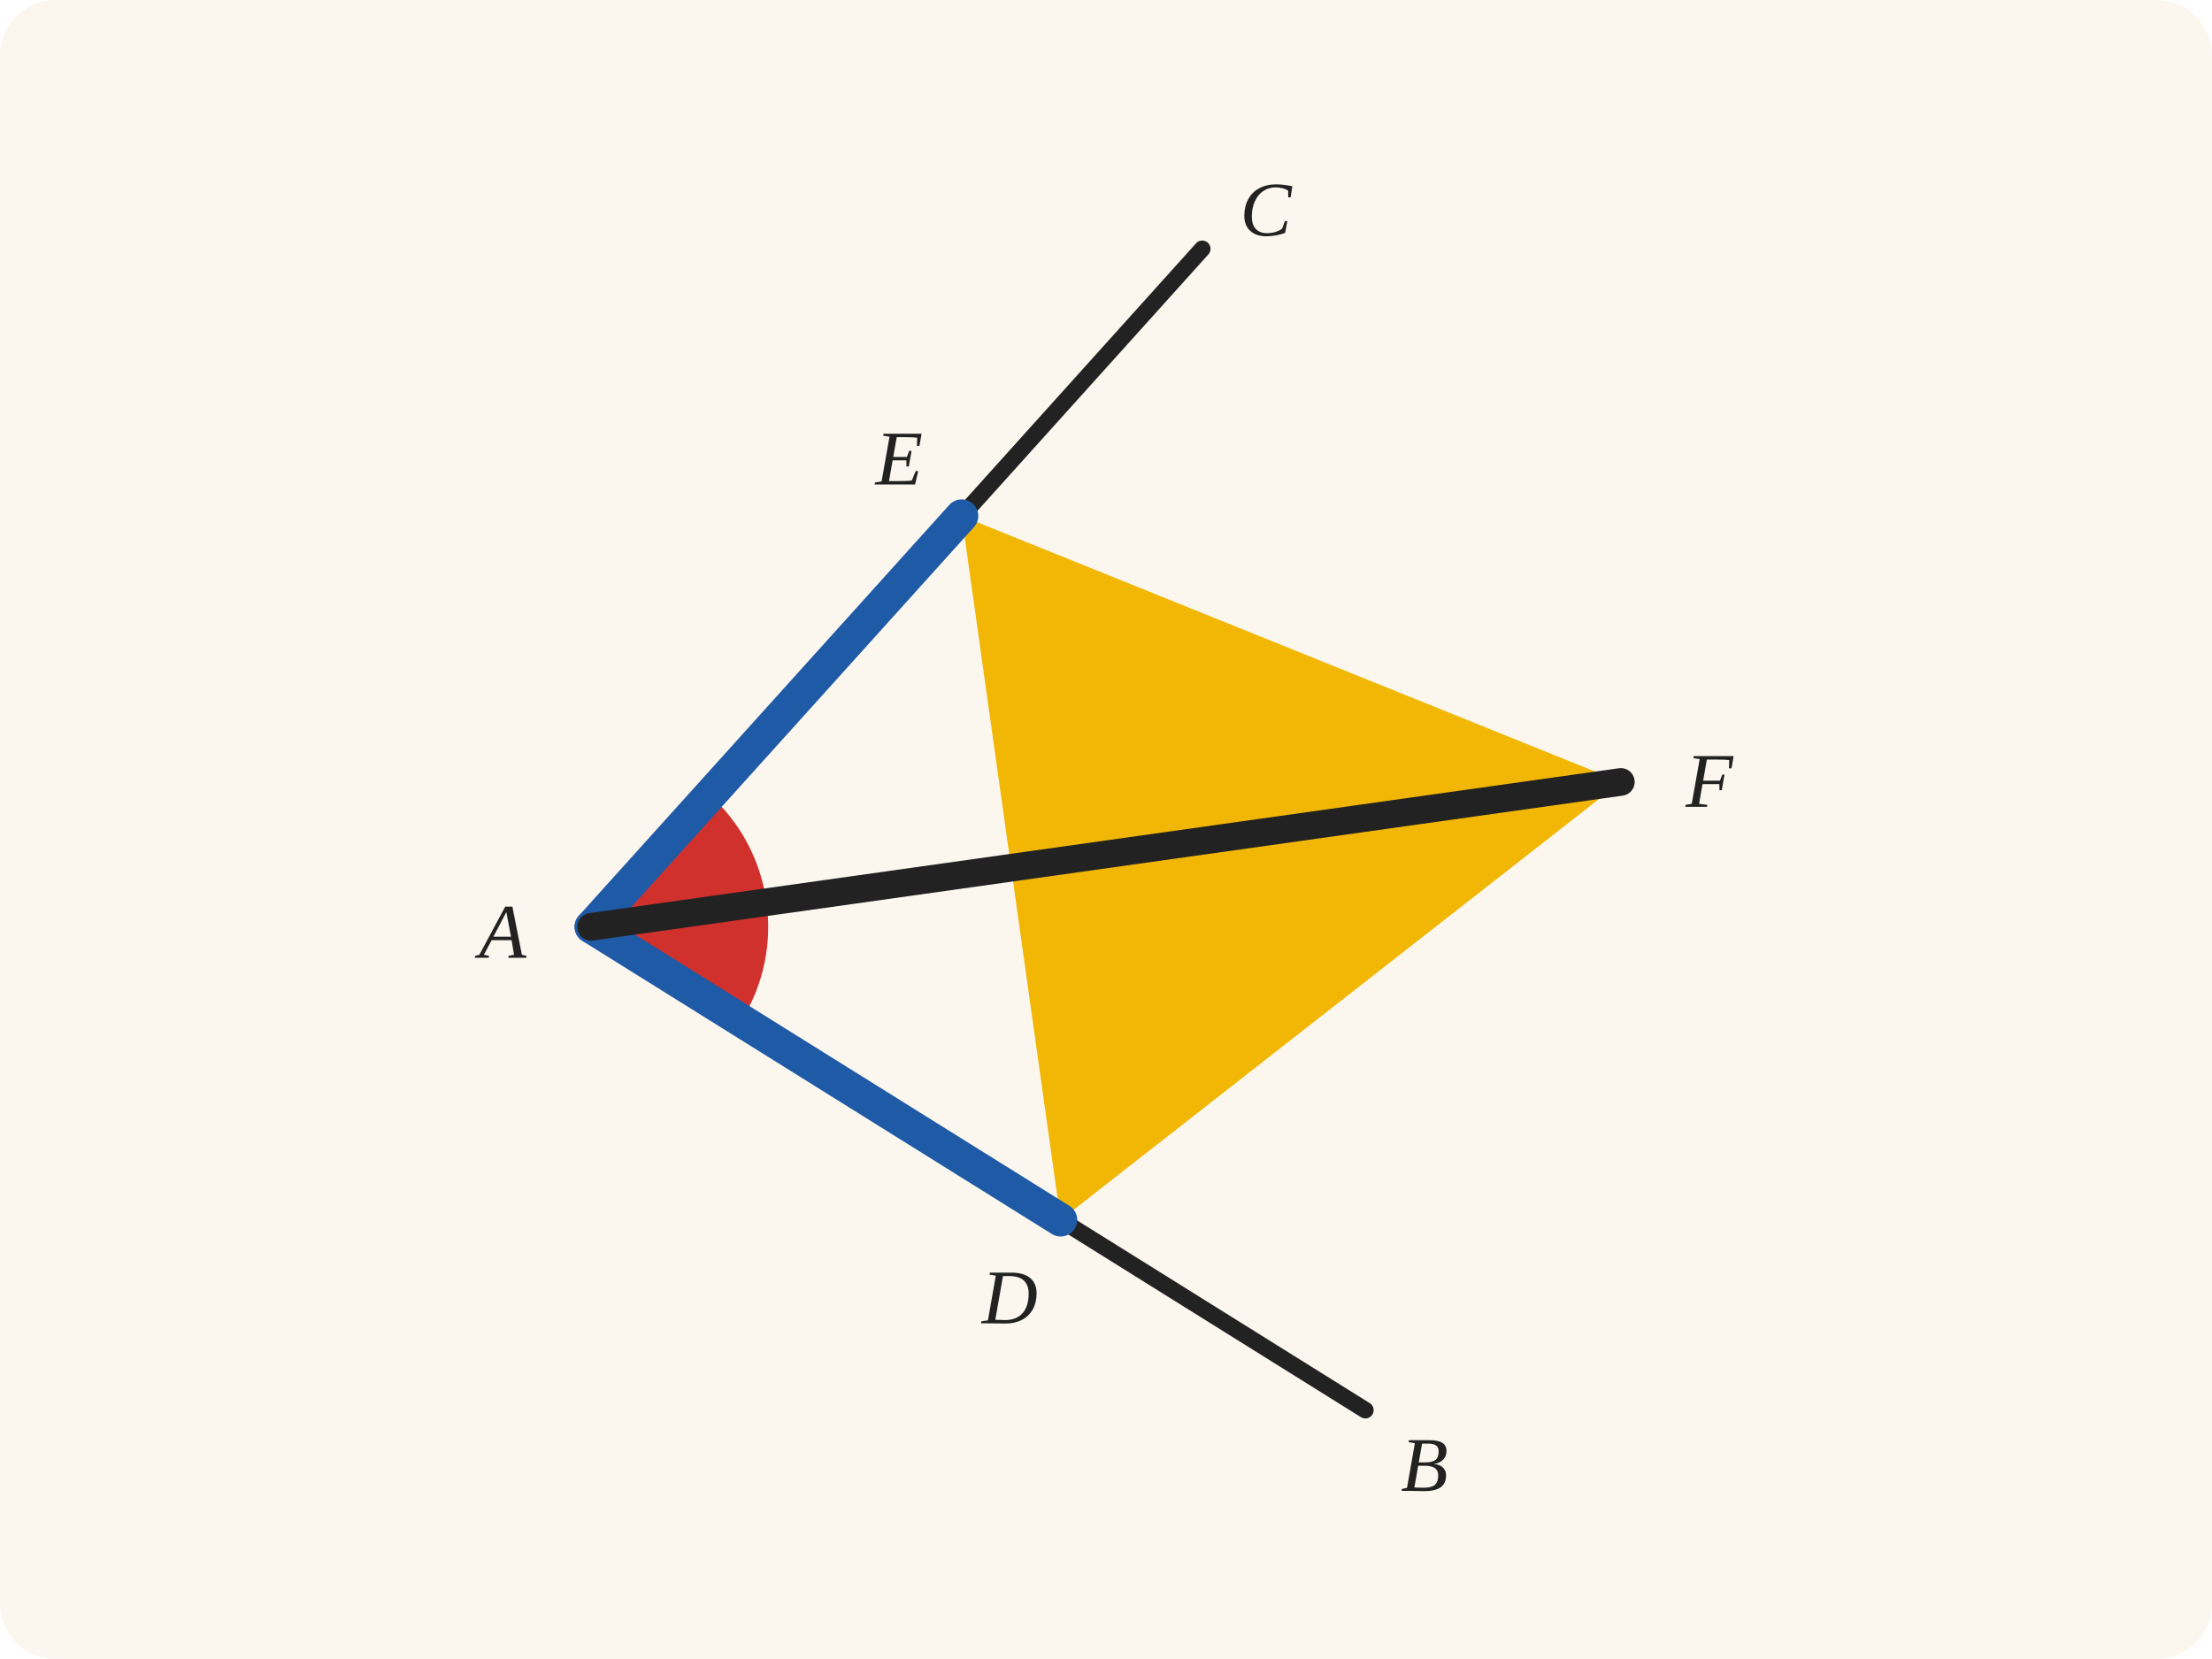
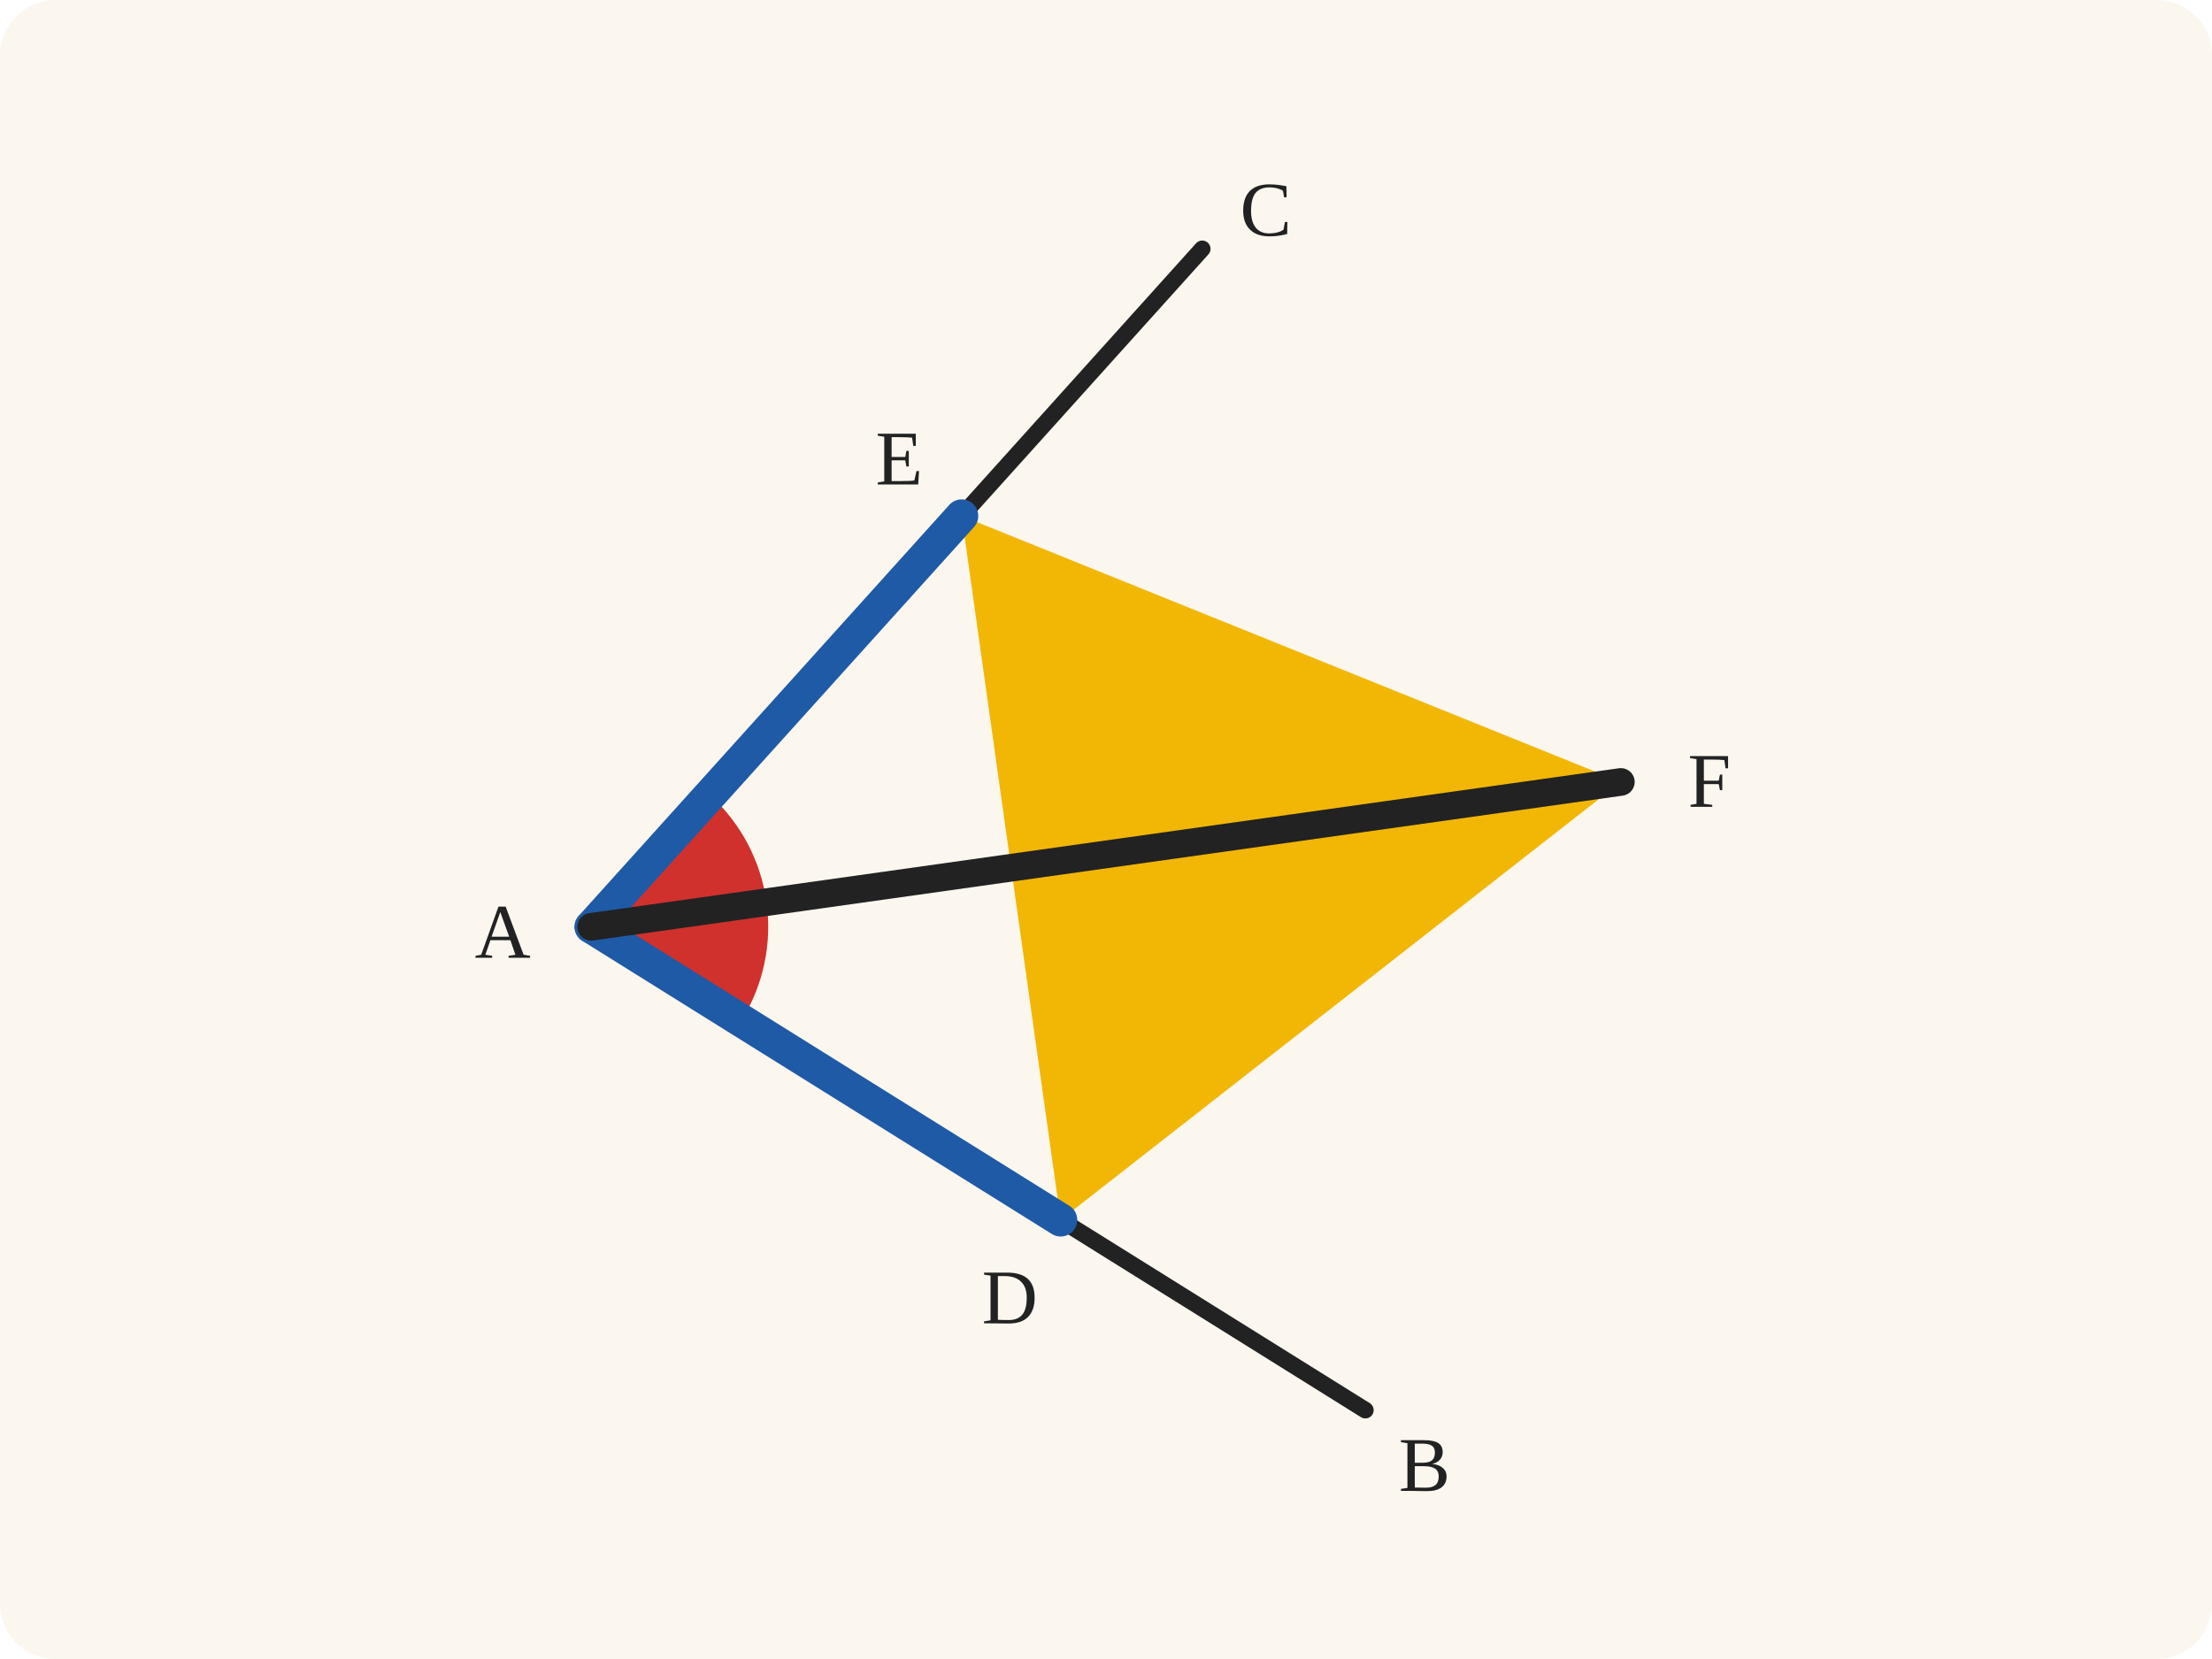
<svg xmlns="http://www.w3.org/2000/svg" viewBox="0 0 400 300" font-family="Georgia, 'Times New Roman', serif">
  <rect x="0" y="0" width="400" height="300" rx="10" fill="#fbf7ee" />
  <path d="M106.9,167.6 L128.4,143.8 A32,32 0 0,1 138.6,163.1 Z" fill="#d0312d" />
  <path d="M106.9,167.6 L138.6,163.1 A32,32 0 0,1 134.1,184.5 Z" fill="#d0312d" />
  <polygon points="173.9,93.3 191.8,220.6 293.1,141.4" fill="#f2b705" />
  <line x1="173.9" y1="93.3" x2="217.4" y2="45.0" stroke="#222222" stroke-width="3" stroke-linecap="round" />
  <line x1="191.8" y1="220.6" x2="246.9" y2="255.0" stroke="#222222" stroke-width="3" stroke-linecap="round" />
  <line x1="106.9" y1="167.6" x2="173.9" y2="93.3" stroke="#1f5aa6" stroke-width="6" stroke-linecap="round" />
  <line x1="106.9" y1="167.6" x2="191.8" y2="220.6" stroke="#1f5aa6" stroke-width="6" stroke-linecap="round" />
  <line x1="106.9" y1="167.6" x2="293.1" y2="141.4" stroke="#222222" stroke-width="5" stroke-linecap="round" />
-   <g font-style="italic" font-size="14" fill="#222222" text-anchor="middle">
+   <g font-size="14" fill="#222222" text-anchor="middle">
    <text x="90.9" y="173.2">A</text>
    <text x="162.6" y="87.6">E</text>
    <text x="182.6" y="239.3">D</text>
    <text x="309.1" y="145.9">F</text>
    <text x="257.6" y="269.6">B</text>
    <text x="228.9" y="42.6">C</text>
  </g>
</svg>
